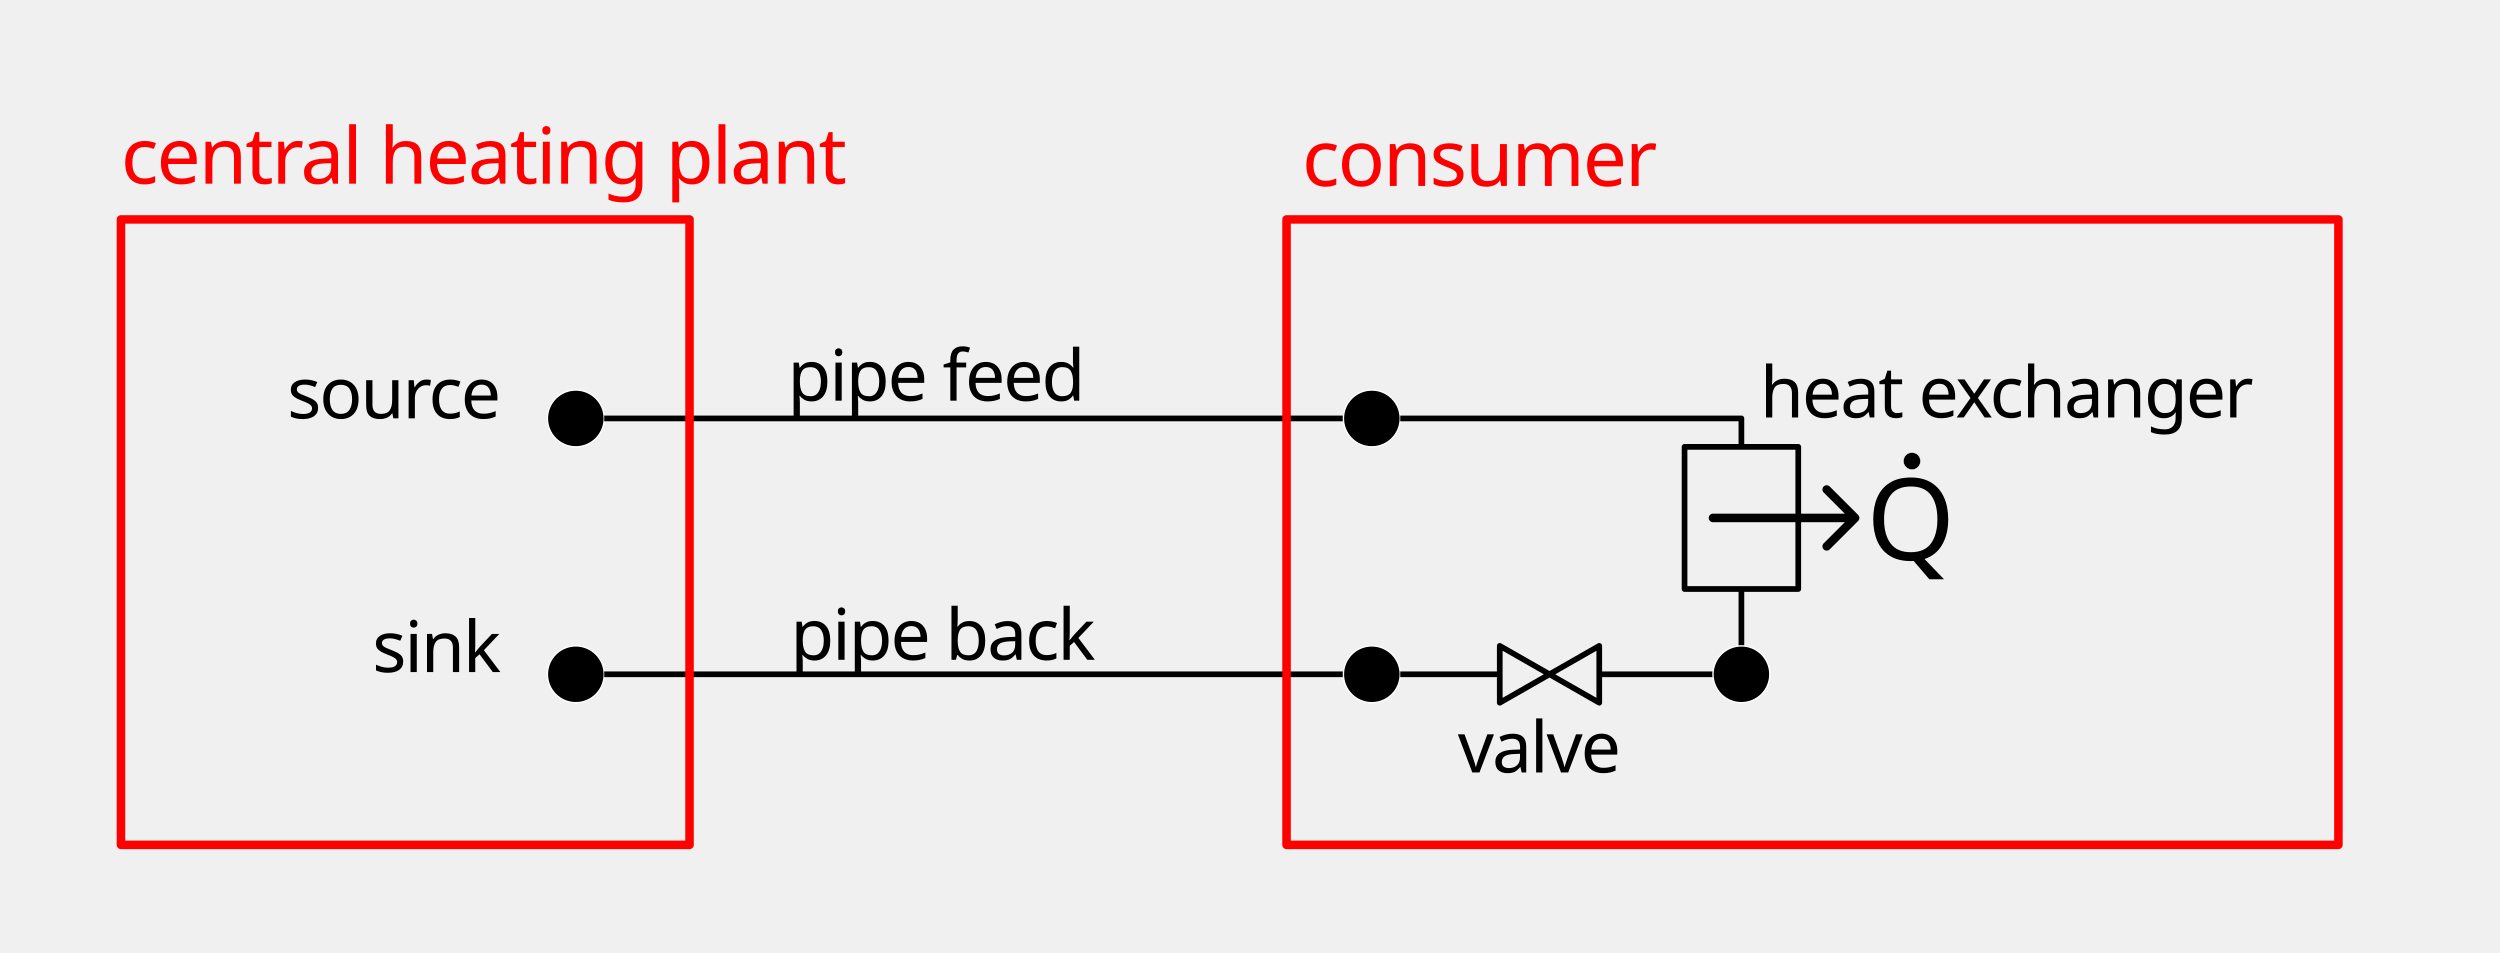
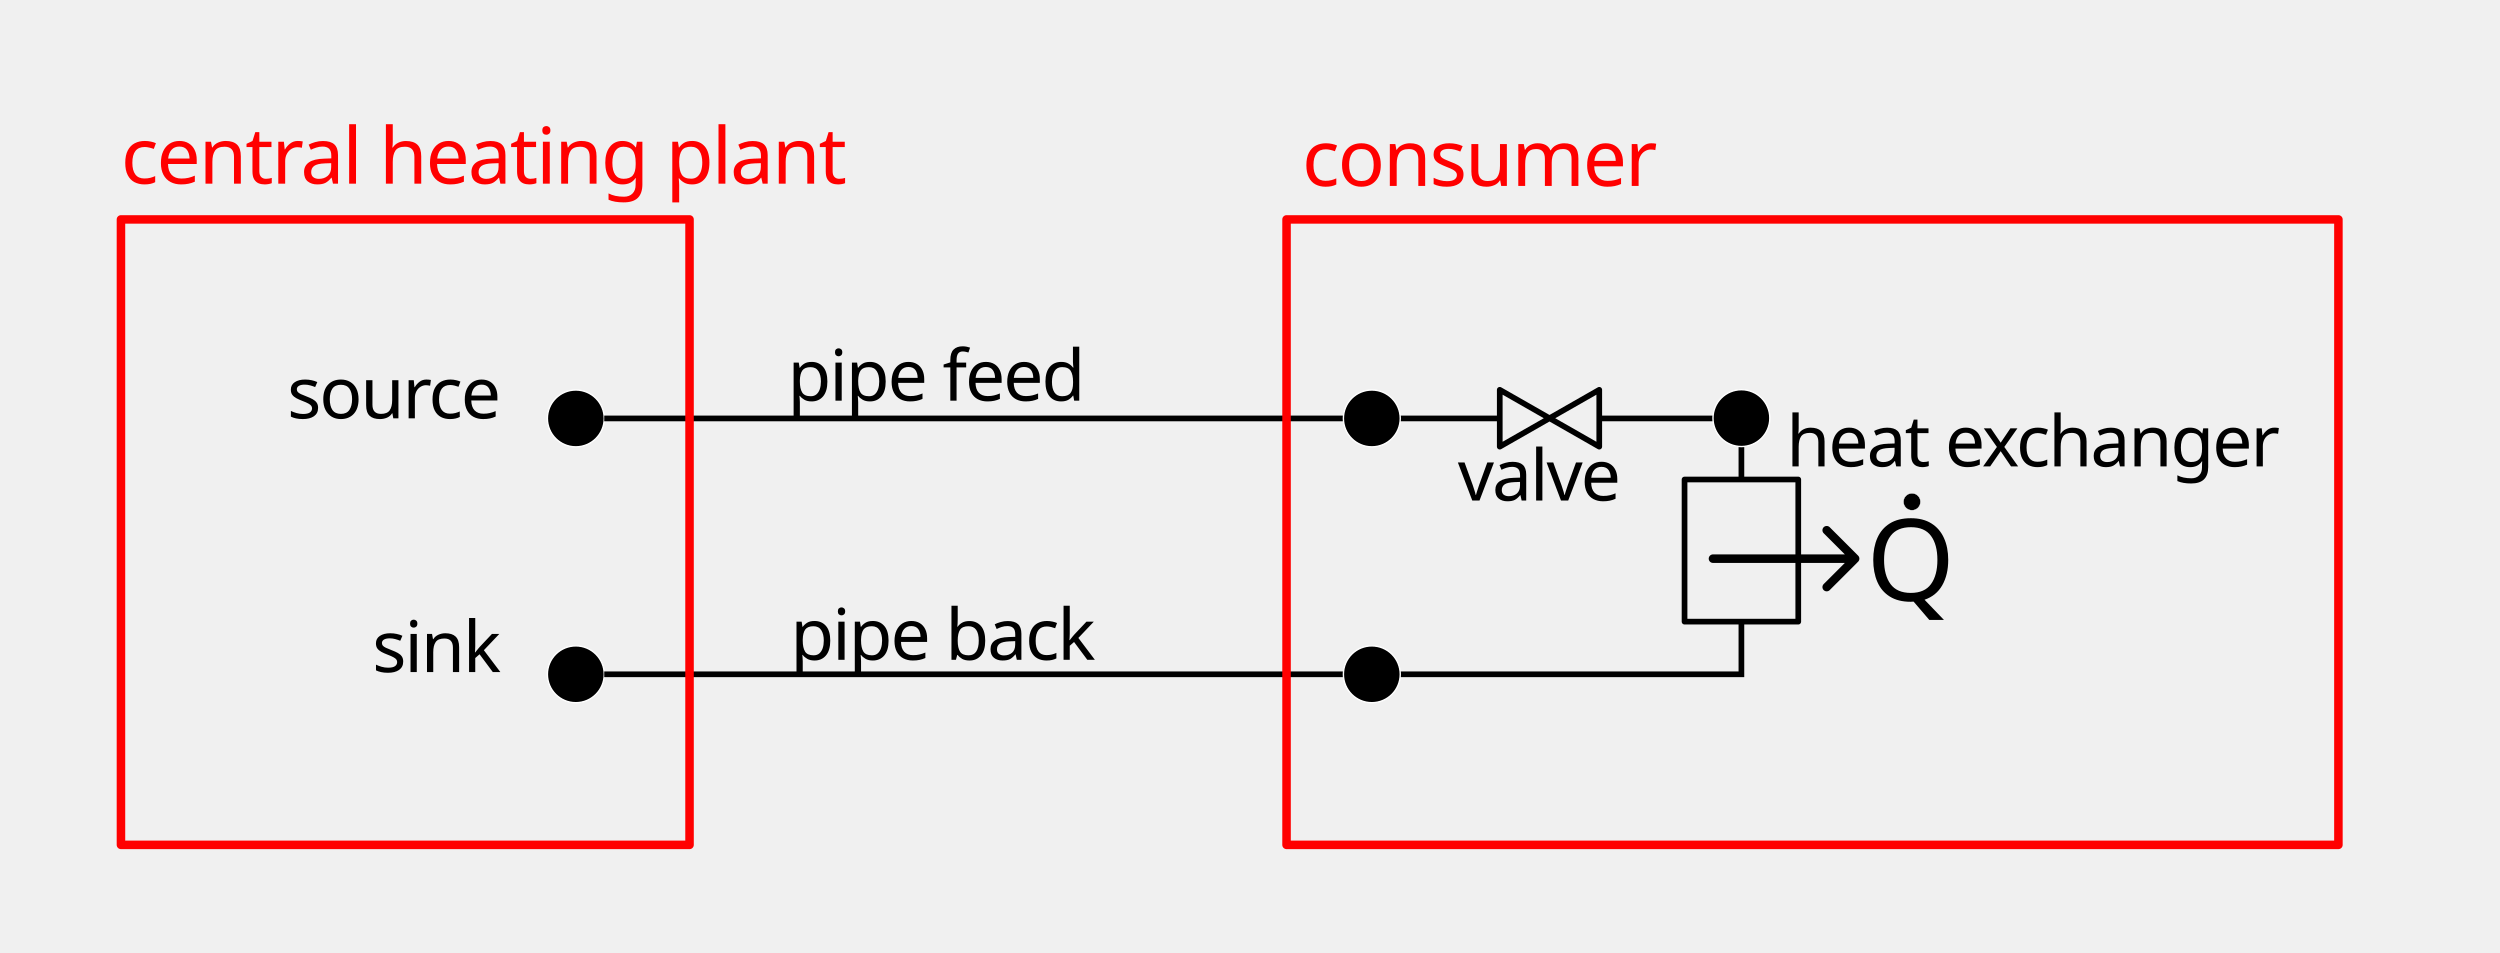
<svg xmlns="http://www.w3.org/2000/svg" version="1.1" id="svg2" viewBox="0 0 744.094 283.465" height="80mm" width="210mm">
  <defs id="defs4" />
  <g transform="translate(0,-768.8976)" id="layer1">
    <circle r="8.462" cy="893.439" cx="171.385" id="path4142" style="opacity:1;fill:#000000;fill-opacity:1;fill-rule:evenodd;stroke:#ffffff;stroke-width:0.423;stroke-linecap:round;stroke-linejoin:round;stroke-miterlimit:4;stroke-dasharray:none;stroke-dashoffset:0;stroke-opacity:1" />
    <circle r="8.462" cy="969.593" cx="171.385" id="path4142-3" style="opacity:1;fill:#000000;fill-opacity:1;fill-rule:evenodd;stroke:#ffffff;stroke-width:0.423;stroke-linecap:round;stroke-linejoin:round;stroke-miterlimit:4;stroke-dasharray:none;stroke-dashoffset:0;stroke-opacity:1" />
    <text id="text4636" y="893.413" x="85.489" style="font-style:normal;font-weight:normal;font-size:33.846px;line-height:125%;font-family:sans-serif;letter-spacing:-0.558px;word-spacing:0px;fill:#000000;fill-opacity:1;stroke:none;stroke-width:1px;stroke-linecap:butt;stroke-linejoin:miter;stroke-opacity:1" xml:space="preserve">
      <tspan id="tspan4638" y="893.413" x="85.489">
        <tspan id="tspan4640" style="font-size:21.154px" y="893.413" x="85.489">source</tspan>
      </tspan>
    </text>
    <text id="text4630" y="968.926" x="110.815" style="font-style:normal;font-weight:normal;font-size:33.846px;line-height:125%;font-family:sans-serif;letter-spacing:-0.558px;word-spacing:0px;fill:#000000;fill-opacity:1;stroke:none;stroke-width:1px;stroke-linecap:butt;stroke-linejoin:miter;stroke-opacity:1" xml:space="preserve">
      <tspan id="tspan4632" y="968.926" x="110.815">
        <tspan id="tspan4634" style="font-size:21.154px" y="968.926" x="110.815">sink</tspan>
      </tspan>
    </text>
    <path id="path4191" d="m 179.846,893.439 220,0" style="fill:none;fill-rule:evenodd;stroke:#000000;stroke-width:1.692;stroke-linecap:butt;stroke-linejoin:miter;stroke-miterlimit:4;stroke-dasharray:none;stroke-opacity:1" />
-     <path id="path4191-5" d="m 179.846,969.593 220,0" style="fill:none;fill-rule:evenodd;stroke:#000000;stroke-width:1.692;stroke-linecap:butt;stroke-linejoin:miter;stroke-miterlimit:4;stroke-dasharray:none;stroke-opacity:1" />
-     <circle r="8.462" cy="893.439" cx="408.308" id="path4142-6" style="opacity:1;fill:#000000;fill-opacity:1;fill-rule:evenodd;stroke:#ffffff;stroke-width:0.423;stroke-linecap:round;stroke-linejoin:round;stroke-miterlimit:4;stroke-dasharray:none;stroke-dashoffset:0;stroke-opacity:1" />
-     <circle r="8.462" cy="969.593" cx="408.308" id="path4142-3-2" style="opacity:1;fill:#000000;fill-opacity:1;fill-rule:evenodd;stroke:#ffffff;stroke-width:0.423;stroke-linecap:round;stroke-linejoin:round;stroke-miterlimit:4;stroke-dasharray:none;stroke-dashoffset:0;stroke-opacity:1" />
+     <path id="path4191-5" d="M 179.846,969.593 H 401.931" style="fill:none;fill-rule:evenodd;stroke:#000000;stroke-width:1.692;stroke-linecap:butt;stroke-linejoin:miter;stroke-miterlimit:4;stroke-dasharray:none;stroke-opacity:1" />
    <text id="text4624" y="888.163" x="234.414" style="font-style:normal;font-weight:normal;font-size:33.846px;line-height:125%;font-family:sans-serif;letter-spacing:-0.558px;word-spacing:0px;fill:#000000;fill-opacity:1;stroke:none;stroke-width:1px;stroke-linecap:butt;stroke-linejoin:miter;stroke-opacity:1" xml:space="preserve">
      <tspan id="tspan4626" y="888.163" x="234.414">
        <tspan id="tspan4628" style="font-size:21.154px" y="888.163" x="234.414">pipe feed</tspan>
      </tspan>
    </text>
    <text id="text4618" y="965.275" x="235.268" style="font-style:normal;font-weight:normal;font-size:33.846px;line-height:125%;font-family:sans-serif;letter-spacing:-0.558px;word-spacing:0px;fill:#000000;fill-opacity:1;stroke:none;stroke-width:1px;stroke-linecap:butt;stroke-linejoin:miter;stroke-opacity:1" xml:space="preserve">
      <tspan id="tspan4620" y="965.275" x="235.268">
        <tspan id="tspan4622" style="font-size:21.154px" y="965.275" x="235.268">pipe back</tspan>
      </tspan>
    </text>
-     <path id="path4274" d="m 416.769,893.439 101.538,0 0,8.462" style="fill:none;fill-rule:evenodd;stroke:#000000;stroke-width:1.692;stroke-linecap:butt;stroke-linejoin:round;stroke-miterlimit:4;stroke-dasharray:none;stroke-opacity:1" />
-     <rect y="901.901" x="501.385" height="42.308" width="33.846" id="rect4276" style="opacity:1;fill:none;fill-opacity:1;fill-rule:evenodd;stroke:#000000;stroke-width:1.692;stroke-linecap:round;stroke-linejoin:round;stroke-miterlimit:4;stroke-dasharray:none;stroke-dashoffset:0;stroke-opacity:1" />
-     <path id="path4278" d="m 416.769,969.593 29.615,0" style="fill:none;fill-rule:evenodd;stroke:#000000;stroke-width:1.692;stroke-linecap:butt;stroke-linejoin:miter;stroke-miterlimit:4;stroke-dasharray:none;stroke-opacity:1" />
-     <path id="path4280" d="m 446.385,961.131 0,16.923 L 476,961.131 l 0,16.923 z" style="fill:none;fill-rule:evenodd;stroke:#000000;stroke-width:1.692;stroke-linecap:round;stroke-linejoin:round;stroke-miterlimit:4;stroke-dasharray:none;stroke-opacity:1" />
-     <path id="path4282" d="m 476,969.593 42.308,0 0,-25.385" style="fill:none;fill-rule:evenodd;stroke:#000000;stroke-width:1.692;stroke-linecap:butt;stroke-linejoin:miter;stroke-miterlimit:4;stroke-dasharray:none;stroke-opacity:1" />
-     <path id="path4284" d="m 509.846,923.054 42.308,0 -8.462,-8.462 8.462,8.462 -8.462,8.462" style="fill:none;fill-rule:evenodd;stroke:#000000;stroke-width:2.538;stroke-linecap:round;stroke-linejoin:round;stroke-miterlimit:4;stroke-dasharray:none;stroke-opacity:1" />
-     <text id="text4606" y="893.159" x="523.834" style="font-style:normal;font-weight:normal;font-size:33.846px;line-height:125%;font-family:sans-serif;letter-spacing:-0.558px;word-spacing:0px;fill:#000000;fill-opacity:1;stroke:none;stroke-width:1px;stroke-linecap:butt;stroke-linejoin:miter;stroke-opacity:1" xml:space="preserve">
-       <tspan id="tspan4608" y="893.159" x="523.834">
-         <tspan id="tspan4610" style="font-size:21.154px" y="893.159" x="523.834">heat exchanger</tspan>
+     <path id="path4274" d="m 475.958,893.439 h 42.35 v 18.172" style="fill:none;fill-rule:evenodd;stroke:#000000;stroke-width:1.692;stroke-linecap:butt;stroke-linejoin:round;stroke-miterlimit:4;stroke-dasharray:none;stroke-opacity:1" />
+     <rect y="911.617" x="501.385" height="42.308" width="33.846" id="rect4276" style="opacity:1;fill:none;fill-opacity:1;fill-rule:evenodd;stroke:#000000;stroke-width:1.692;stroke-linecap:round;stroke-linejoin:round;stroke-miterlimit:4;stroke-dasharray:none;stroke-dashoffset:0;stroke-opacity:1" />
+     <path id="path4282" d="m 416.247,969.593 102.06,0 V 953.925" style="fill:none;fill-rule:evenodd;stroke:#000000;stroke-width:1.692;stroke-linecap:butt;stroke-linejoin:miter;stroke-miterlimit:4;stroke-dasharray:none;stroke-opacity:1" />
+     <path id="path4284" d="m 509.846,935.175 h 42.308 l -8.462,-8.462 8.462,8.462 -8.462,8.462" style="fill:none;fill-rule:evenodd;stroke:#000000;stroke-width:2.538;stroke-linecap:round;stroke-linejoin:round;stroke-miterlimit:4;stroke-dasharray:none;stroke-opacity:1" />
+     <text id="text4606" y="907.725" x="531.696" style="font-style:normal;font-weight:normal;font-size:33.846px;line-height:125%;font-family:sans-serif;letter-spacing:-0.558px;word-spacing:0px;fill:#000000;fill-opacity:1;stroke:none;stroke-width:1px;stroke-linecap:butt;stroke-linejoin:miter;stroke-opacity:1" xml:space="preserve">
+       <tspan id="tspan4608" y="907.725" x="531.696">
+         <tspan id="tspan4610" style="font-size:21.154px" y="907.725" x="531.696">heat exchanger</tspan>
      </tspan>
    </text>
-     <text id="text4612" y="998.804" x="433.914" style="font-style:normal;font-weight:normal;font-size:33.846px;line-height:125%;font-family:sans-serif;letter-spacing:-0.558px;word-spacing:0px;fill:#000000;fill-opacity:1;stroke:none;stroke-width:1px;stroke-linecap:butt;stroke-linejoin:miter;stroke-opacity:1" xml:space="preserve">
-       <tspan id="tspan4614" y="998.804" x="433.914">
-         <tspan id="tspan4616" style="font-size:21.154px" y="998.804" x="433.914">valve</tspan>
+     <text id="text4612" y="917.882" x="433.914" style="font-style:normal;font-weight:normal;font-size:33.846px;line-height:125%;font-family:sans-serif;letter-spacing:-0.558px;word-spacing:0px;fill:#000000;fill-opacity:1;stroke:none;stroke-width:1px;stroke-linecap:butt;stroke-linejoin:miter;stroke-opacity:1" xml:space="preserve">
+       <tspan id="tspan4614" y="917.882" x="433.914">
+         <tspan id="tspan4616" style="font-size:21.154px" y="917.882" x="433.914">valve</tspan>
      </tspan>
    </text>
    <rect y="834.208" x="36" height="186.154" width="169.231" id="rect4334" style="opacity:1;fill:none;fill-opacity:1;fill-rule:evenodd;stroke:#ff0000;stroke-width:2.538;stroke-linecap:round;stroke-linejoin:round;stroke-miterlimit:4;stroke-dasharray:none;stroke-dashoffset:0;stroke-opacity:1" />
    <rect y="834.208" x="382.923" height="186.154" width="313.077" id="rect4336" style="opacity:1;fill:none;fill-opacity:1;fill-rule:evenodd;stroke:#ff0000;stroke-width:2.538;stroke-linecap:round;stroke-linejoin:round;stroke-miterlimit:4;stroke-dasharray:none;stroke-dashoffset:0;stroke-opacity:1" />
    <text id="text4642" y="823.555" x="36" style="font-style:normal;font-weight:normal;font-size:33.846px;line-height:125%;font-family:sans-serif;letter-spacing:-0.558px;word-spacing:0px;fill:#000000;fill-opacity:1;stroke:none;stroke-width:1px;stroke-linecap:butt;stroke-linejoin:miter;stroke-opacity:1" xml:space="preserve">
      <tspan id="tspan4644" y="823.555" x="36">
        <tspan id="tspan4646" style="font-size:23.269px;fill:#ff0000" y="823.555" x="36">central heating plant</tspan>
      </tspan>
    </text>
    <text id="text4648" y="824.242" x="387.545" style="font-style:normal;font-weight:normal;font-size:33.846px;line-height:125%;font-family:sans-serif;letter-spacing:-0.558px;word-spacing:0px;fill:#000000;fill-opacity:1;stroke:none;stroke-width:1px;stroke-linecap:butt;stroke-linejoin:miter;stroke-opacity:1" xml:space="preserve">
      <tspan id="tspan4650" y="824.242" x="387.545">
        <tspan id="tspan4652" style="font-size:23.269px;fill:#ff0000" y="824.242" x="387.545">consumer</tspan>
      </tspan>
    </text>
-     <circle r="8.462" cy="969.593" cx="518.308" id="path4142-3-2-5" style="opacity:1;fill:#000000;fill-opacity:1;fill-rule:evenodd;stroke:#ffffff;stroke-width:0.423;stroke-linecap:round;stroke-linejoin:round;stroke-miterlimit:4;stroke-dasharray:none;stroke-dashoffset:0;stroke-opacity:1" />
-     <text id="text4600" y="935.55" x="555.487" style="font-style:normal;font-weight:normal;font-size:33.846px;line-height:125%;font-family:sans-serif;letter-spacing:-0.558px;word-spacing:0px;fill:#000000;fill-opacity:1;stroke:none;stroke-width:1px;stroke-linecap:butt;stroke-linejoin:miter;stroke-opacity:1" xml:space="preserve">
-       <tspan id="tspan4602" y="935.55" x="555.487">
-         <tspan id="tspan4604" y="935.55" x="555.487">Q</tspan>
+     <circle r="8.462" cy="893.348" cx="518.308" id="path4142-3-2-5" style="opacity:1;fill:#000000;fill-opacity:1;fill-rule:evenodd;stroke:#ffffff;stroke-width:0.423;stroke-linecap:round;stroke-linejoin:round;stroke-miterlimit:4;stroke-dasharray:none;stroke-dashoffset:0;stroke-opacity:1" />
+     <text id="text4600" y="947.67" x="555.487" style="font-style:normal;font-weight:normal;font-size:33.846px;line-height:125%;font-family:sans-serif;letter-spacing:-0.558px;word-spacing:0px;fill:#000000;fill-opacity:1;stroke:none;stroke-width:1px;stroke-linecap:butt;stroke-linejoin:miter;stroke-opacity:1" xml:space="preserve">
+       <tspan id="tspan4602" y="947.67" x="555.487">
+         <tspan id="tspan4604" y="947.67" x="555.487">Q</tspan>
      </tspan>
    </text>
-     <circle r="2.538" cy="906.131" cx="569.077" id="path4142-6-9" style="opacity:1;fill:#000000;fill-opacity:1;fill-rule:evenodd;stroke:#ffffff;stroke-width:0.127;stroke-linecap:round;stroke-linejoin:round;stroke-miterlimit:4;stroke-dasharray:none;stroke-dashoffset:0;stroke-opacity:1" />
+     <circle r="2.538" cy="918.252" cx="569.077" id="path4142-6-9" style="opacity:1;fill:#000000;fill-opacity:1;fill-rule:evenodd;stroke:#ffffff;stroke-width:0.127;stroke-linecap:round;stroke-linejoin:round;stroke-miterlimit:4;stroke-dasharray:none;stroke-dashoffset:0;stroke-opacity:1" />
+     <path id="path4280-3" d="m 446.385,884.918 v 16.923 L 476,884.918 v 16.923 z" style="fill:none;fill-rule:evenodd;stroke:#000000;stroke-width:1.692;stroke-linecap:round;stroke-linejoin:round;stroke-miterlimit:4;stroke-dasharray:none;stroke-opacity:1" />
+     <circle r="8.462" cy="969.593" cx="408.308" id="path4142-3-2" style="opacity:1;fill:#000000;fill-opacity:1;fill-rule:evenodd;stroke:#ffffff;stroke-width:0.423;stroke-linecap:round;stroke-linejoin:round;stroke-miterlimit:4;stroke-dasharray:none;stroke-dashoffset:0;stroke-opacity:1" />
+     <path id="path4274-7" d="m 416.244,893.439 h 30.006" style="fill:none;fill-rule:evenodd;stroke:#000000;stroke-width:1.692;stroke-linecap:butt;stroke-linejoin:round;stroke-miterlimit:4;stroke-dasharray:none;stroke-opacity:1" />
+     <circle r="8.462" cy="893.439" cx="408.308" id="path4142-6" style="opacity:1;fill:#000000;fill-opacity:1;fill-rule:evenodd;stroke:#ffffff;stroke-width:0.423;stroke-linecap:round;stroke-linejoin:round;stroke-miterlimit:4;stroke-dasharray:none;stroke-dashoffset:0;stroke-opacity:1" />
  </g>
</svg>
